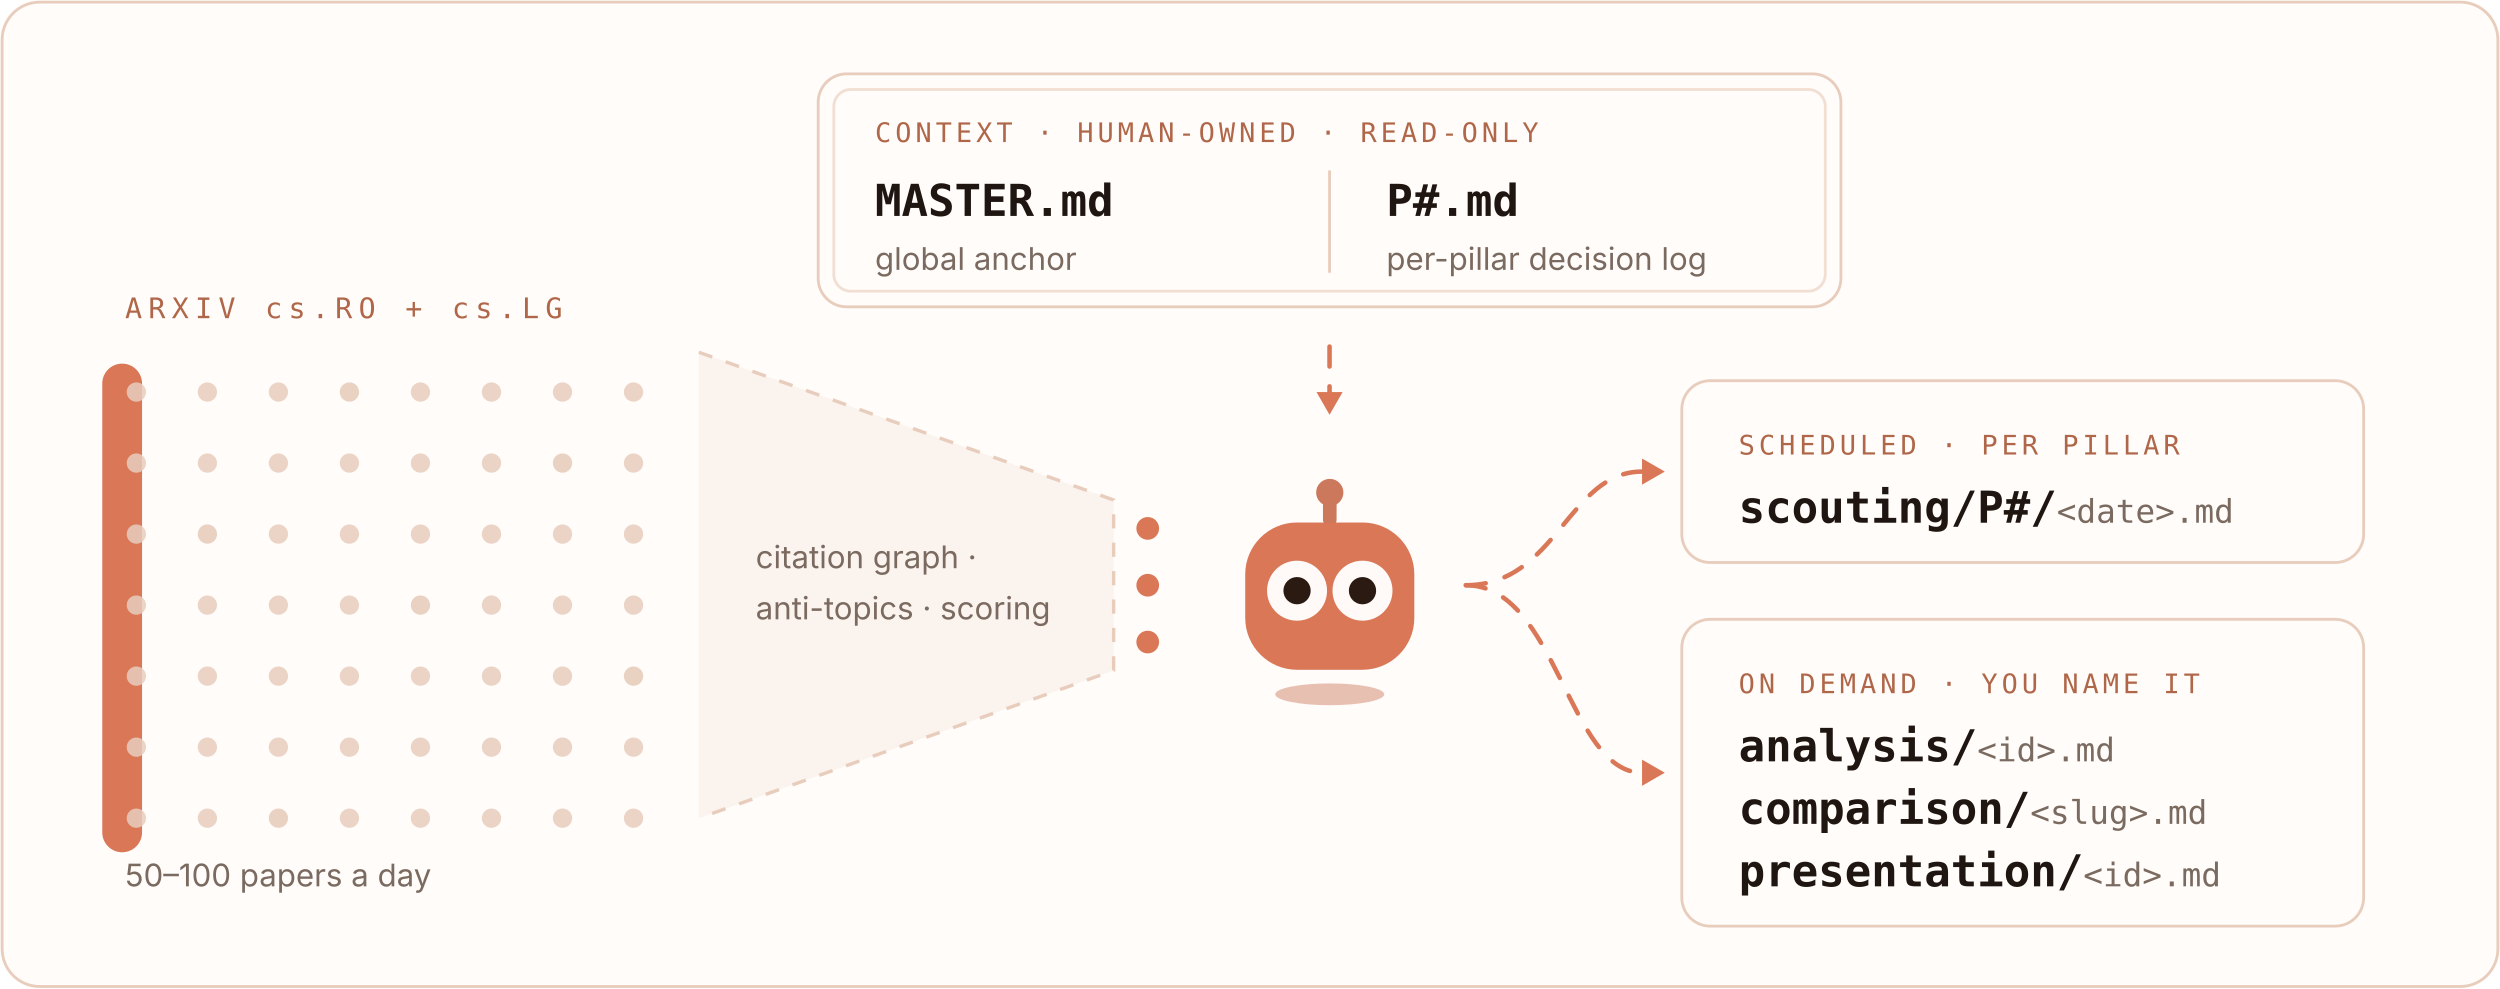
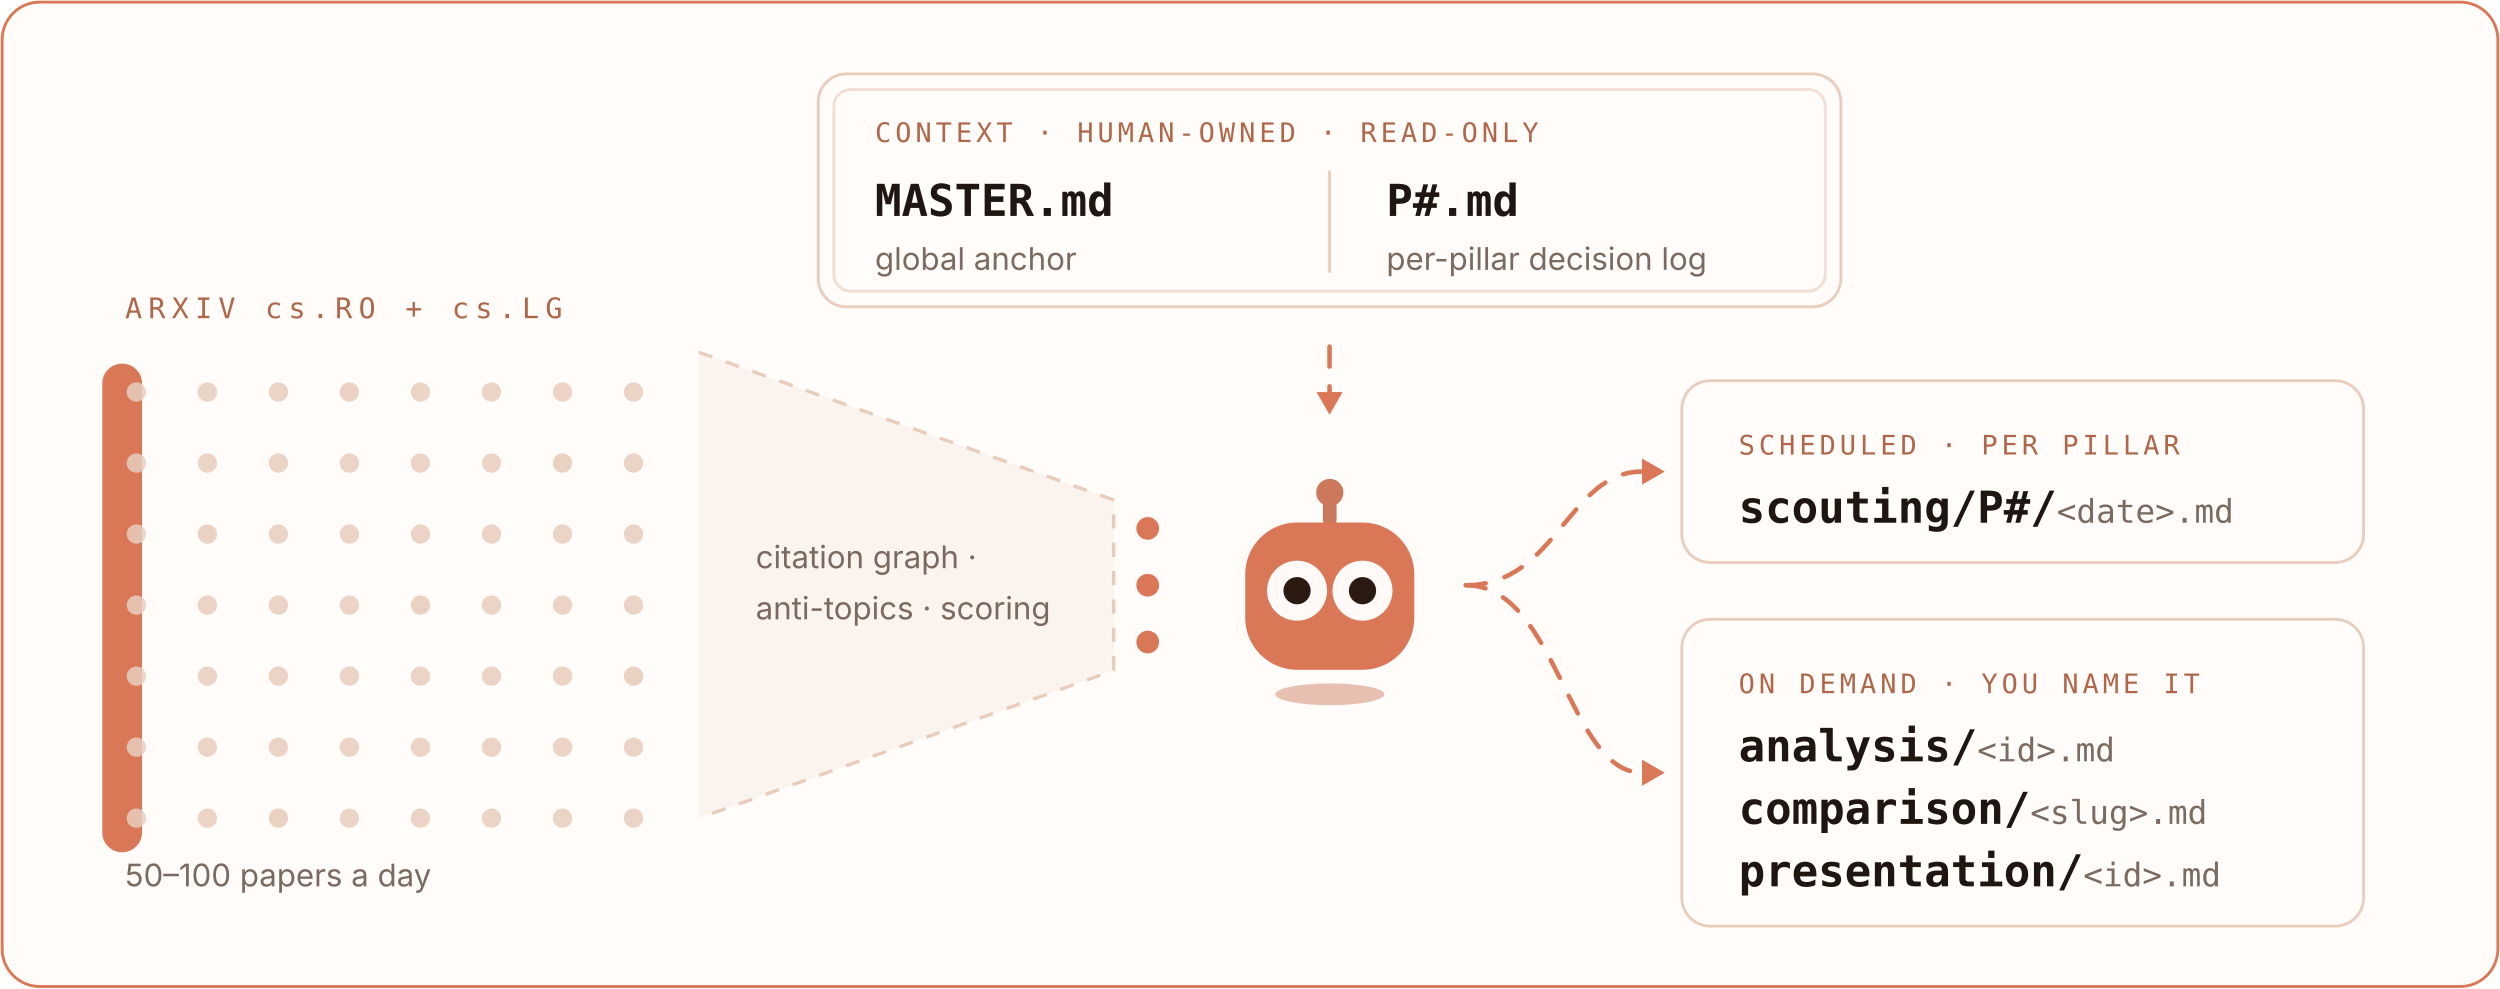
<svg xmlns="http://www.w3.org/2000/svg" width="880" height="348" viewBox="0 0 880 348" role="img" aria-label="PROBE pipeline — arXiv in, a scouting report and the on-demand pages out">
  <style>
    .hull   { fill: #D97757; }
    .iris   { fill: #FFFAF7; }
    .pupil  { fill: #2A1A12; }
    .stalk  { stroke: #CC785C; stroke-width: 5; stroke-linecap: round; fill: none; }
    .beacon { fill: #CC785C; }
    .wave   { fill: none; stroke: #CC785C; stroke-width: 2.6;
              stroke-linecap: round; opacity: 0; }
    .shadow { fill: #CC785C; opacity: .45; }
    .rig    { animation: bob 3.4s ease-in-out infinite; }
    .w1     { animation: ping 2.6s ease-in-out infinite; }
    .w2     { animation: ping 2.6s ease-in-out .34s infinite; }
    .lid    { animation: blink 5.4s ease-in-out infinite; }
    .eL, .eL .lid { transform-origin: 36px 52px; }
    .eR, .eR .lid { transform-origin: 60px 52px; }
    @keyframes bob   { 0%, 100% { transform: translateY(0); } 50% { transform: translateY(-3px); } }
    @keyframes ping  { 0%, 100% { opacity: 0; } 12%, 42% { opacity: .85; } 58% { opacity: 0; } }
    @keyframes blink { 0%, 88%, 100% { transform: scaleY(1); }
                       92% { transform: scaleY(.06); } 96% { transform: scaleY(1); } }
    @keyframes march { to { stroke-dashoffset: -14; } }

    .m    { font-family: ui-monospace, SFMono-Regular, 'SF Mono', Menlo, Consolas, monospace; }
    .lab  { font-family: ui-monospace, SFMono-Regular, 'SF Mono', Menlo, Consolas, monospace; font-size: 10px; letter-spacing: 2.2px; fill: #B06749; }
    .tick { font-family: ui-monospace, SFMono-Regular, 'SF Mono', Menlo, Consolas, monospace; font-size: 9.5px; letter-spacing: 1.4px; fill: #B06749; }
    .path { font-family: ui-monospace, SFMono-Regular, 'SF Mono', Menlo, Consolas, monospace; font-size: 15.5px; font-weight: 700; fill: #1F1611; }
    .rest { font-weight: 400; font-size: 11.5px; fill: #7A6A60; }
    .note { font-family: system-ui, -apple-system, 'Segoe UI', 'Noto Sans KR', sans-serif; font-size: 11px; fill: #7A6A60; }
    .wire { fill: none; stroke: #D97757; stroke-width: 1.6; stroke-linecap: round;
            stroke-linejoin: round; }
    .flow { stroke-dasharray: 7 7; animation: march 1.1s linear infinite; }
    .head  { fill: #D97757; }

    .d    { fill: #E8CDBD; opacity: .85; }
    .mk   { fill: #E8CDBD; opacity: .9; }
    .tv   { fill: #D97757; opacity: 0; }
    .keep { fill: #D97757; animation: keep 9s linear infinite; }
    .scan { animation: scan 9s linear infinite; }
    @keyframes scan {
      0%        { transform: translateX(0); opacity: 0; }
      3%        { opacity: .11; }
      30%       { transform: translateX(196px); opacity: .11; }
      34%, 100% { transform: translateX(196px); opacity: 0; }
    }
    @keyframes keep {
      0%, 34%   { opacity: 1; }
      40%, 100% { opacity: 0; }
    }
    #m0 { animation: mark0 9s linear infinite; }
    @keyframes mark0 {
      0%, 4.6%        { fill: #E8CDBD; transform: scale(1); }
      6.1%      { fill: #D97757; transform: scale(1.9); }
      10.6%        { fill: #D97757; transform: scale(1); }
      34%           { fill: #D97757; transform: scale(1); }
      39%, 100% { fill: #E8CDBD; transform: scale(1); }
    }
    #t0 { animation: trav0 9s ease-in-out infinite; }
    @keyframes trav0 {
      0%, 34%        { transform: translate(0, 0) scale(1); opacity: 0; }
      35%        { transform: translate(0, 0) scale(1); opacity: 1; }
      58%           { transform: translate(331px, -2px) scale(1.6); opacity: 1; }
      62%, 100% { transform: translate(331px, -2px) scale(1.18); opacity: 1; }
    }
    #m1 { animation: mark1 9s linear infinite; }
    @keyframes mark1 {
      0%, 8.4%        { fill: #E8CDBD; transform: scale(1); }
      9.9%      { fill: #D97757; transform: scale(1.9); }
      14.4%        { fill: #D97757; transform: scale(1); }
      36%           { fill: #D97757; transform: scale(1); }
      41%, 100% { fill: #E8CDBD; transform: scale(1); }
    }
    #t1 { animation: trav1 9s ease-out infinite; }
    @keyframes trav1 {
      0%, 36%    { transform: translate(0, 0) scale(1); opacity: 0; fill: #D97757; }
      37%    { transform: translate(0, 0) scale(1); opacity: 1; fill: #D97757; }
      49%       { transform: translate(168px, -45px) scale(1); opacity: 1; fill: #D97757; }
      53%       { transform: translate(168px, -45px) scale(1); opacity: .9; fill: #7A6A60; }
      65%, 100% { transform: translate(190px, -51px) scale(.72); opacity: 0; fill: #7A6A60; }
    }
    #m2 { animation: mark2 9s linear infinite; }
    @keyframes mark2 {
      0%, 12.2%        { fill: #E8CDBD; transform: scale(1); }
      13.7%      { fill: #D97757; transform: scale(1.9); }
      18.2%        { fill: #D97757; transform: scale(1); }
      38%           { fill: #D97757; transform: scale(1); }
      43%, 100% { fill: #E8CDBD; transform: scale(1); }
    }
    #t2 { animation: trav2 9s ease-out infinite; }
    @keyframes trav2 {
      0%, 38%    { transform: translate(0, 0) scale(1); opacity: 0; fill: #D97757; }
      39%    { transform: translate(0, 0) scale(1); opacity: 1; fill: #D97757; }
      51%       { transform: translate(118px, 29px) scale(1); opacity: 1; fill: #D97757; }
      55%       { transform: translate(118px, 29px) scale(1); opacity: .9; fill: #7A6A60; }
      67%, 100% { transform: translate(133px, 32px) scale(.72); opacity: 0; fill: #7A6A60; }
    }
    #m3 { animation: mark3 9s linear infinite; }
    @keyframes mark3 {
      0%, 16.1%        { fill: #E8CDBD; transform: scale(1); }
      17.6%      { fill: #D97757; transform: scale(1.9); }
      22.1%        { fill: #D97757; transform: scale(1); }
      40%           { fill: #D97757; transform: scale(1); }
      45%, 100% { fill: #E8CDBD; transform: scale(1); }
    }
    #t3 { animation: trav3 9s ease-in-out infinite; }
    @keyframes trav3 {
      0%, 40%        { transform: translate(0, 0) scale(1); opacity: 0; }
      41%        { transform: translate(0, 0) scale(1); opacity: 1; }
      62%           { transform: translate(256px, -7px) scale(1.6); opacity: 1; }
      66%, 100% { transform: translate(256px, -7px) scale(1.18); opacity: 1; }
    }
    #m4 { animation: mark4 9s linear infinite; }
    @keyframes mark4 {
      0%, 23.7%        { fill: #E8CDBD; transform: scale(1); }
      25.2%      { fill: #D97757; transform: scale(1.9); }
      29.7%        { fill: #D97757; transform: scale(1); }
      42%           { fill: #D97757; transform: scale(1); }
      47%, 100% { fill: #E8CDBD; transform: scale(1); }
    }
    #t4 { animation: trav4 9s ease-out infinite; }
    @keyframes trav4 {
      0%, 42%    { transform: translate(0, 0) scale(1); opacity: 0; fill: #D97757; }
      43%    { transform: translate(0, 0) scale(1); opacity: 1; fill: #D97757; }
      55%       { transform: translate(82px, 17px) scale(1); opacity: 1; fill: #D97757; }
      59%       { transform: translate(82px, 17px) scale(1); opacity: .9; fill: #7A6A60; }
      71%, 100% { transform: translate(93px, 19px) scale(.72); opacity: 0; fill: #7A6A60; }
    }
    #m5 { animation: mark5 9s linear infinite; }
    @keyframes mark5 {
      0%, 27.6%        { fill: #E8CDBD; transform: scale(1); }
      29.1%      { fill: #D97757; transform: scale(1.9); }
      33.6%        { fill: #D97757; transform: scale(1); }
      44%           { fill: #D97757; transform: scale(1); }
      49%, 100% { fill: #E8CDBD; transform: scale(1); }
    }
    #t5 { animation: trav5 9s ease-in-out infinite; }
    @keyframes trav5 {
      0%, 44%        { transform: translate(0, 0) scale(1); opacity: 0; }
      45%        { transform: translate(0, 0) scale(1); opacity: 1; }
      66%           { transform: translate(181px, -12px) scale(1.6); opacity: 1; }
      70%, 100% { transform: translate(181px, -12px) scale(1.18); opacity: 1; }
    }

    @media (prefers-reduced-motion: reduce) {
      .rig, .lid, .wave, .flow { animation: none; }
      .wave { opacity: .5; }
      .scan, .tv { display: none; }
      .mk, .keep { animation: none; }
      .mk { fill: #D97757; }
      .keep { opacity: 1; }
    }
  </style>
  <rect width="880" height="348" rx="14" fill="#FFFCFA" />
-   <rect x=".75" y=".75" width="878.5" height="346.5" rx="13.25" fill="none" stroke="#E8CDBD" />
+   <rect x=".75" y=".75" width="878.5" height="346.5" rx="13.25" fill="none" stroke="#D97757" />
  <rect x="288" y="26" width="360" height="82" rx="10" fill="#FFFCFA" stroke="#E8CDBD" />
  <rect x="293.5" y="31.5" width="349" height="71" rx="6" fill="none" stroke="#F2DFD3" />
  <text class="tick" x="308" y="50">CONTEXT · HUMAN-OWNED · READ-ONLY</text>
  <path d="M468 60 V96" stroke="#E8CDBD" stroke-width="1" />
  <text class="path" x="308" y="76" font-size="13">MASTER.md</text>
  <text class="note" x="308" y="95">global anchor</text>
  <text class="path" x="488" y="76" font-size="13">P#.md</text>
  <text class="note" x="488" y="95">per-pillar decision log</text>
  <path class="wire flow" d="M468 122 V138" />
  <path class="head" d="M468 146 l-4.6 -8 h9.2 z" />
  <text class="lab" x="44" y="112">ARXIV cs.RO + cs.LG</text>
  <rect class="scan" x="36" y="128" width="14" height="172" rx="7" fill="#D97757" />
  <circle class="d" cx="48" cy="138" r="3.4" />
  <circle class="d" cx="73" cy="138" r="3.4" />
  <circle class="d" cx="98" cy="138" r="3.4" />
  <circle class="d" cx="148" cy="138" r="3.4" />
  <circle class="d" cx="173" cy="138" r="3.4" />
  <circle class="d" cx="198" cy="138" r="3.4" />
  <circle class="d" cx="223" cy="138" r="3.4" />
  <circle class="d" cx="48" cy="163" r="3.4" />
  <circle class="d" cx="73" cy="163" r="3.4" />
  <circle class="d" cx="98" cy="163" r="3.4" />
  <circle class="d" cx="123" cy="163" r="3.4" />
  <circle class="d" cx="148" cy="163" r="3.4" />
  <circle class="d" cx="173" cy="163" r="3.4" />
  <circle class="d" cx="223" cy="163" r="3.4" />
  <circle class="d" cx="48" cy="188" r="3.4" />
  <circle class="d" cx="98" cy="188" r="3.4" />
  <circle class="d" cx="123" cy="188" r="3.4" />
  <circle class="d" cx="148" cy="188" r="3.4" />
  <circle class="d" cx="173" cy="188" r="3.4" />
  <circle class="d" cx="198" cy="188" r="3.4" />
  <circle class="d" cx="223" cy="188" r="3.4" />
  <circle class="d" cx="48" cy="213" r="3.4" />
  <circle class="d" cx="73" cy="213" r="3.4" />
  <circle class="d" cx="98" cy="213" r="3.4" />
  <circle class="d" cx="123" cy="213" r="3.4" />
  <circle class="d" cx="173" cy="213" r="3.4" />
  <circle class="d" cx="198" cy="213" r="3.4" />
  <circle class="d" cx="223" cy="213" r="3.4" />
  <circle class="d" cx="48" cy="238" r="3.4" />
  <circle class="d" cx="73" cy="238" r="3.4" />
  <circle class="d" cx="98" cy="238" r="3.4" />
  <circle class="d" cx="123" cy="238" r="3.4" />
  <circle class="d" cx="148" cy="238" r="3.4" />
  <circle class="d" cx="173" cy="238" r="3.4" />
  <circle class="d" cx="198" cy="238" r="3.4" />
  <circle class="d" cx="48" cy="263" r="3.4" />
  <circle class="d" cx="73" cy="263" r="3.4" />
  <circle class="d" cx="98" cy="263" r="3.4" />
  <circle class="d" cx="123" cy="263" r="3.4" />
  <circle class="d" cx="148" cy="263" r="3.4" />
  <circle class="d" cx="173" cy="263" r="3.4" />
  <circle class="d" cx="198" cy="263" r="3.4" />
  <circle class="d" cx="223" cy="263" r="3.4" />
  <circle class="d" cx="48" cy="288" r="3.4" />
  <circle class="d" cx="73" cy="288" r="3.4" />
  <circle class="d" cx="123" cy="288" r="3.4" />
  <circle class="d" cx="148" cy="288" r="3.4" />
  <circle class="d" cx="173" cy="288" r="3.4" />
  <circle class="d" cx="198" cy="288" r="3.4" />
  <circle class="d" cx="223" cy="288" r="3.4" />
  <g transform="translate(73 188)">
    <circle class="mk" id="m0" r="3.4" />
  </g>
  <g transform="translate(98 288)">
    <circle class="mk" id="m1" r="3.4" />
  </g>
  <g transform="translate(123 138)">
    <circle class="mk" id="m2" r="3.4" />
  </g>
  <g transform="translate(148 213)">
    <circle class="mk" id="m3" r="3.4" />
  </g>
  <g transform="translate(198 163)">
    <circle class="mk" id="m4" r="3.4" />
  </g>
  <g transform="translate(223 238)">
    <circle class="mk" id="m5" r="3.4" />
  </g>
  <text class="note" x="44" y="312" font-size="10.5">50–100 papers a day</text>
  <path d="M246 124 L392 176 V236 L246 288" fill="#FBF3EE" stroke="#E8CDBD" stroke-width="1.2" stroke-dasharray="5 5" stroke-linejoin="round" />
  <text class="note" x="266" y="200" font-size="10.5">citation graph ·</text>
  <text class="note" x="266" y="218" font-size="10.5">anti-topics · scoring</text>
  <circle class="keep" cx="404" cy="186" r="4" />
  <circle class="keep" cx="404" cy="206" r="4" />
  <circle class="keep" cx="404" cy="226" r="4" />
  <g transform="translate(73 188)">
    <circle class="tv" id="t0" r="3.4" />
  </g>
  <g transform="translate(98 288)">
    <circle class="tv" id="t1" r="3.4" />
  </g>
  <g transform="translate(123 138)">
    <circle class="tv" id="t2" r="3.4" />
  </g>
  <g transform="translate(148 213)">
    <circle class="tv" id="t3" r="3.4" />
  </g>
  <g transform="translate(198 163)">
    <circle class="tv" id="t4" r="3.4" />
  </g>
  <g transform="translate(223 238)">
    <circle class="tv" id="t5" r="3.4" />
  </g>
  <g transform="translate(422 158) scale(0.96)">
    <ellipse class="shadow" cx="48" cy="90" rx="20" ry="4" />
    <g class="rig">
      <path class="wave w1" d="M41.04 11.12 A8.5 8.5 0 0 1 54.96 11.12" />
      <path class="wave w2" d="M36.94 8.25 A13.5 13.5 0 0 1 59.06 8.25" />
      <path class="stalk" d="M48 26 V19" />
      <circle class="beacon" cx="48" cy="16" r="5" />
      <rect class="hull" x="17" y="27" width="62" height="54" rx="19" />
      <g class="eye eL">
        <g class="lid">
          <circle class="iris" cx="36" cy="52" r="11" />
          <circle class="pupil" cx="36" cy="52" r="5" />
        </g>
      </g>
      <g class="eye eR">
        <g class="lid">
          <circle class="iris" cx="60" cy="52" r="11" />
          <circle class="pupil" cx="60" cy="52" r="5" />
        </g>
      </g>
    </g>
  </g>
  <path class="wire flow" d="M516 206 C548 206, 552 166, 578 166" />
  <path class="head" d="M586 166 l-8 -4.6 v9.2 z" />
  <path class="wire flow" d="M516 206 C548 206, 552 272, 578 272" />
  <path class="head" d="M586 272 l-8 -4.6 v9.2 z" />
  <rect x="592" y="134" width="240" height="64" rx="10" fill="#FFFCFA" stroke="#E8CDBD" />
  <text class="tick" x="612" y="160">SCHEDULED · PER PILLAR</text>
  <text class="path" x="612" y="184">scouting/P#/<tspan class="rest">&lt;date&gt;.md</tspan>
  </text>
  <rect x="592" y="218" width="240" height="108" rx="10" fill="#FFFCFA" stroke="#E8CDBD" />
  <text class="tick" x="612" y="244">ON DEMAND · YOU NAME IT</text>
  <text class="path" x="612" y="268">analysis/<tspan class="rest">&lt;id&gt;.md</tspan>
  </text>
  <text class="path" x="612" y="290">comparison/<tspan class="rest">&lt;slug&gt;.md</tspan>
  </text>
  <text class="path" x="612" y="312">presentation/<tspan class="rest">&lt;id&gt;.md</tspan>
  </text>
</svg>
